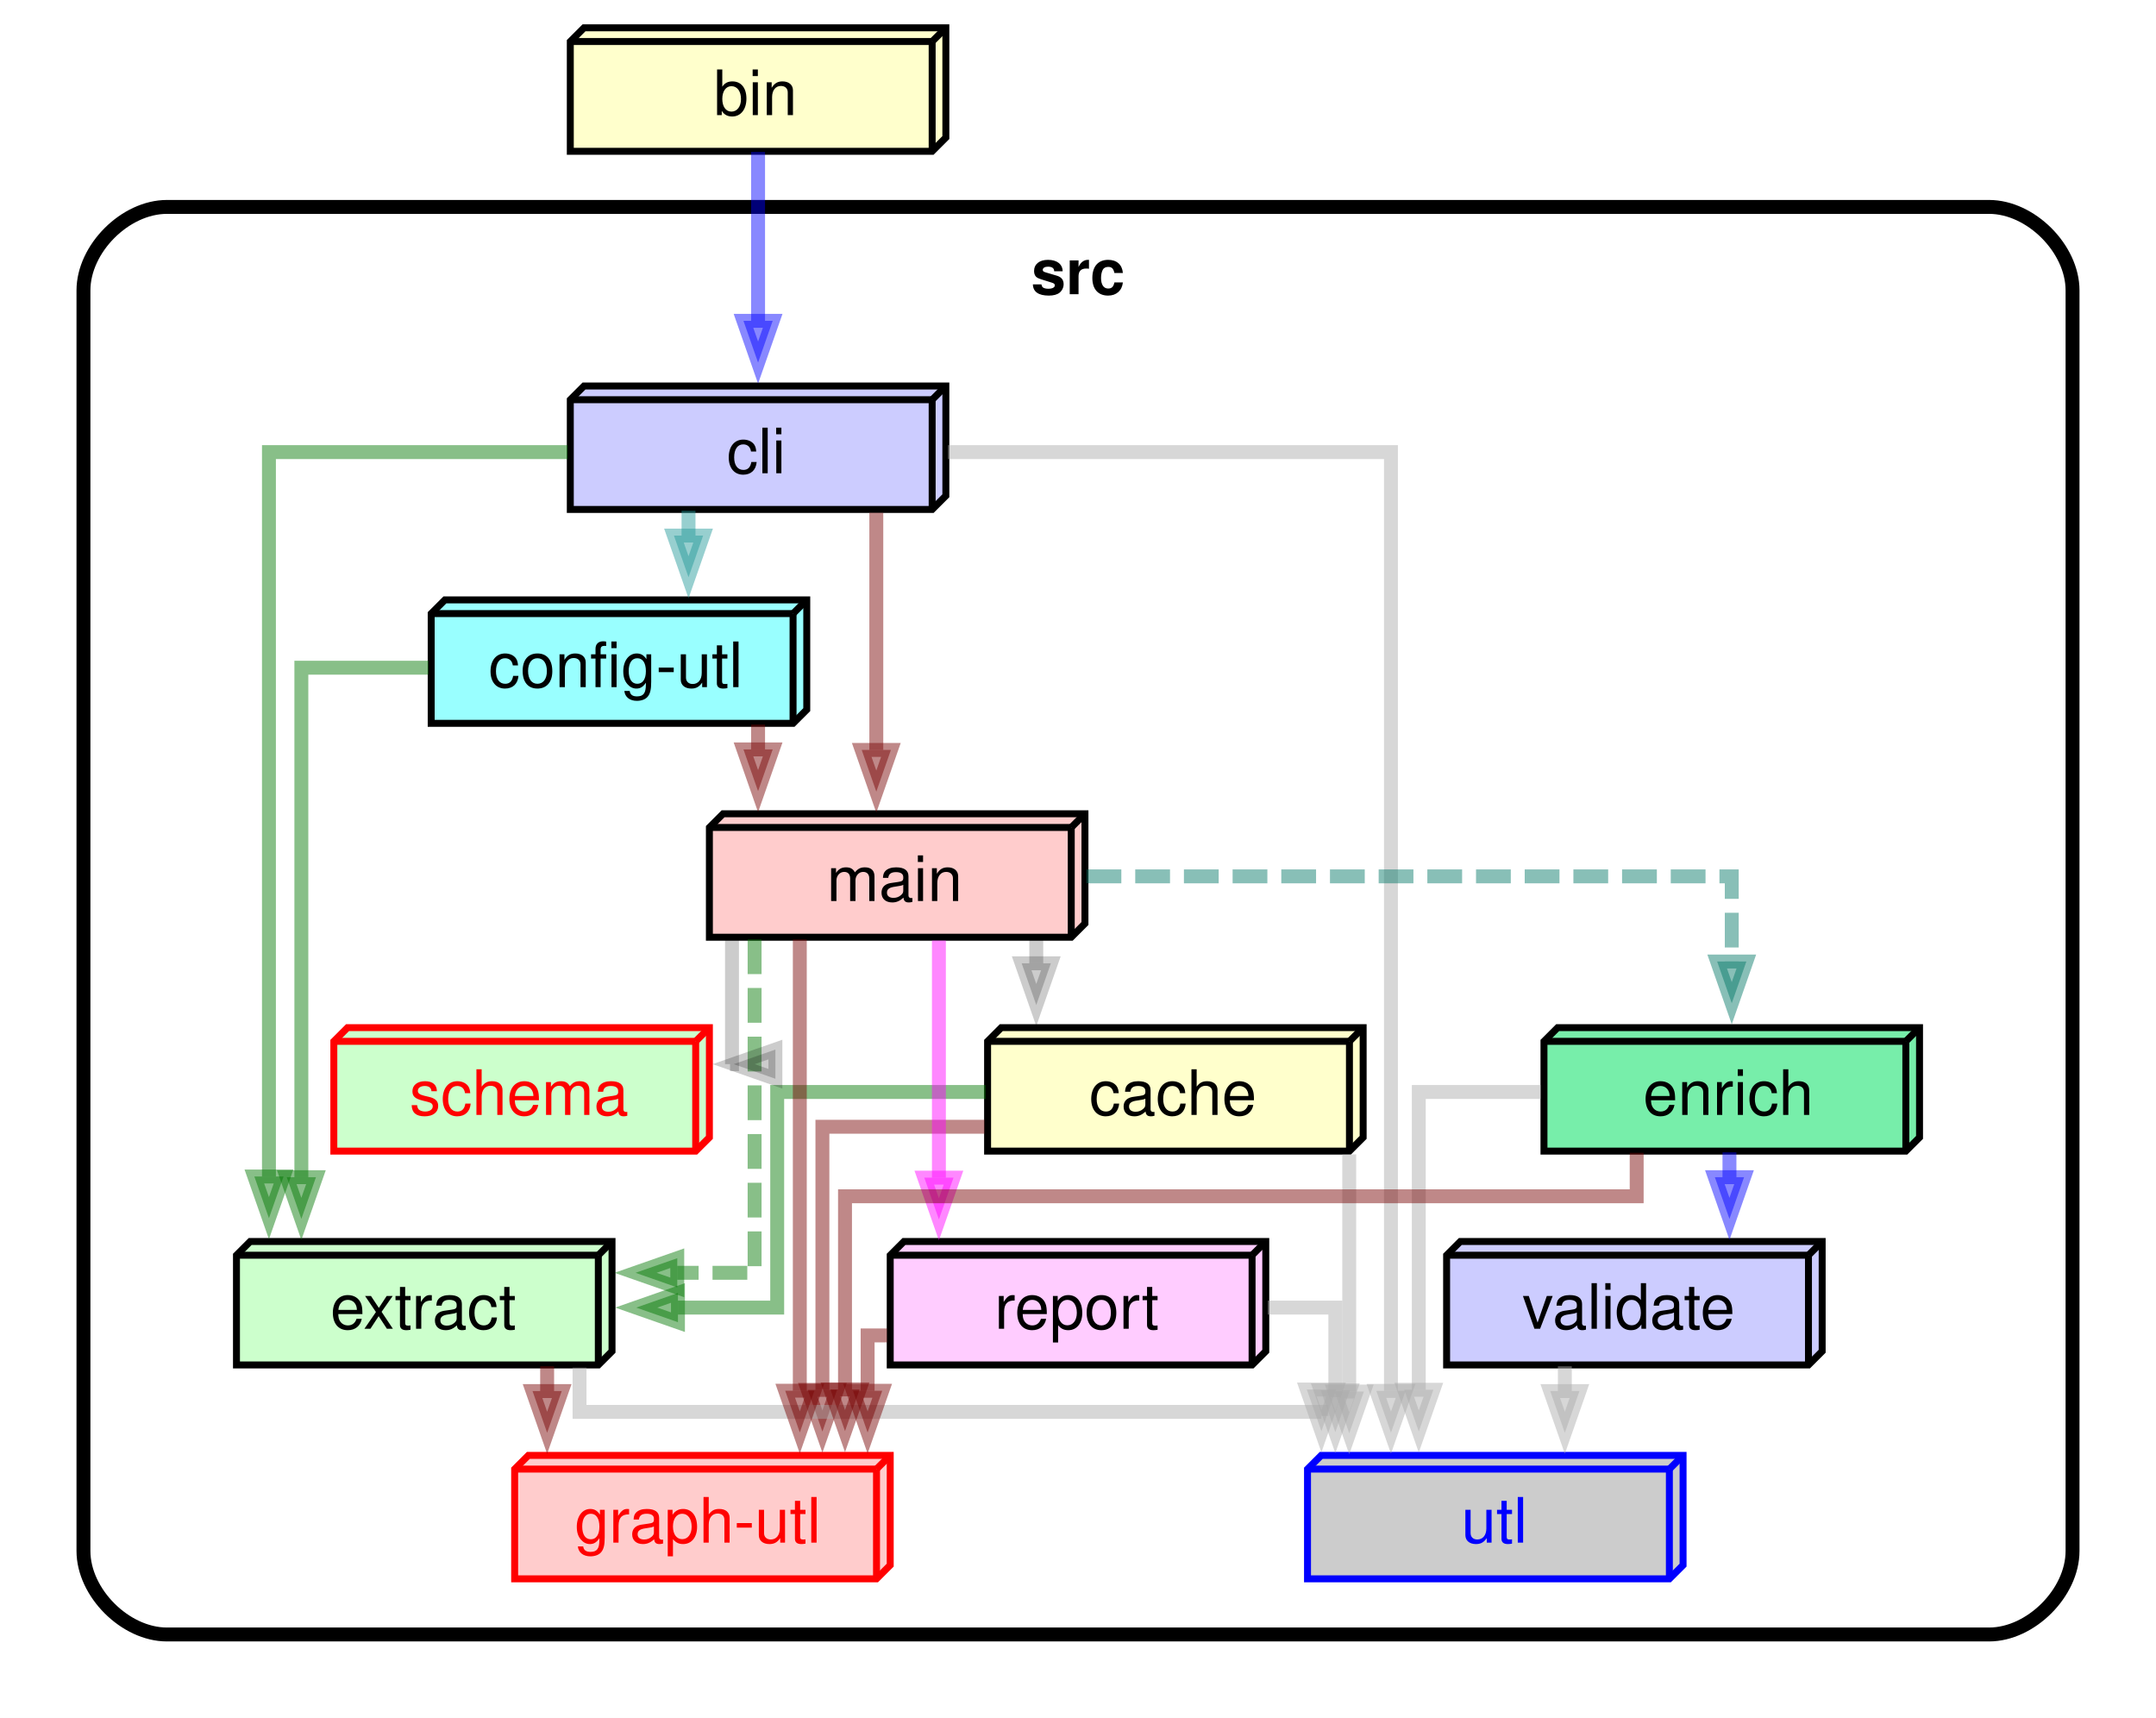
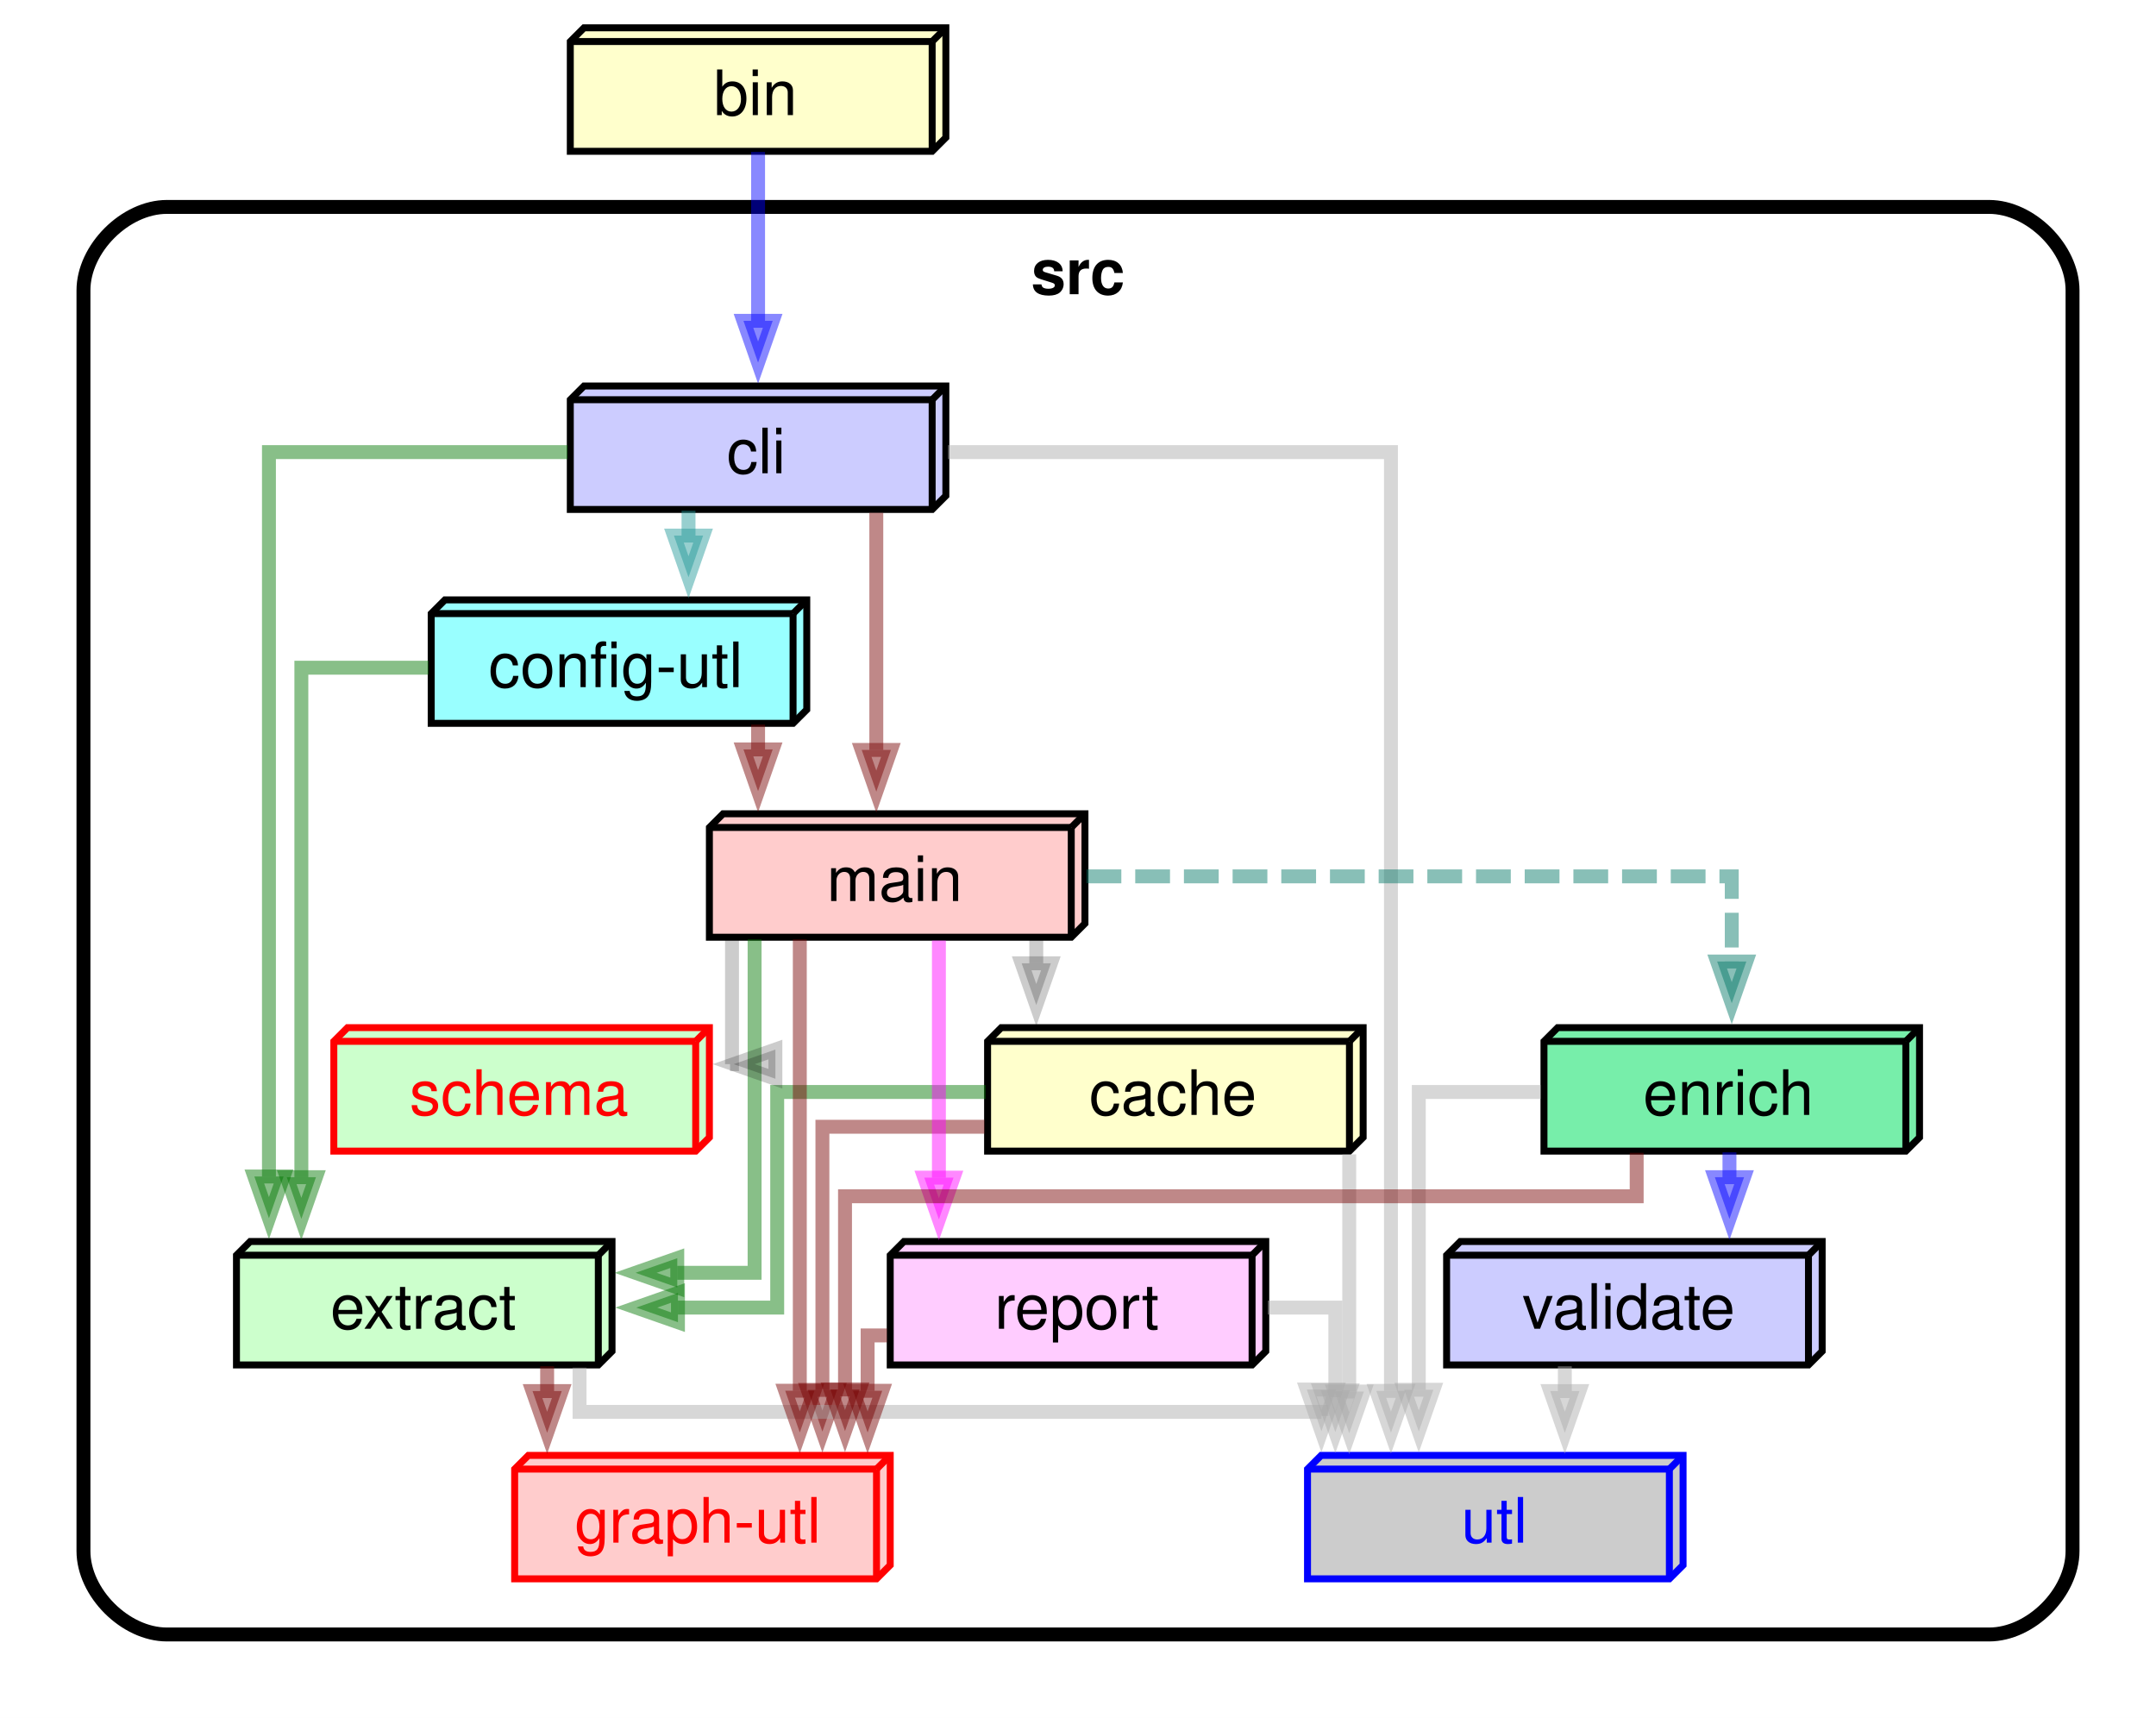
<svg xmlns="http://www.w3.org/2000/svg" xmlns:xlink="http://www.w3.org/1999/xlink" width="310pt" height="247pt" viewBox="0.00 0.00 310.00 247.00">
  <g id="graph0" class="graph" transform="scale(1 1) rotate(0) translate(4 243)">
    <polygon fill="white" stroke="none" points="-4,4 -4,-243 306,-243 306,4 -4,4" />
    <g id="clust1" class="cluster">
      <path fill="#ffffff" stroke="black" stroke-width="2" d="M20,-8C20,-8 282,-8 282,-8 288,-8 294,-14 294,-20 294,-20 294,-201.25 294,-201.25 294,-207.25 288,-213.25 282,-213.25 282,-213.25 20,-213.25 20,-213.25 14,-213.25 8,-207.25 8,-201.25 8,-201.25 8,-20 8,-20 8,-14 14,-8 20,-8" />
      <text text-anchor="middle" x="151" y="-200.7" font-family="Helvetica,sans-Serif" font-weight="bold" font-size="9.00">src</text>
    </g>
    <g id="node1" class="node">
      <g id="a_node1">
        <a xlink:href="https://github.com/sverweij/dependency-cruiser/blob/main/bin/" xlink:title="bin">
          <polygon fill="#ffffcc" stroke="black" points="132,-239 79.97,-239 78,-237.03 78,-221.25 130.03,-221.25 132,-223.22 132,-239" />
          <polyline fill="none" stroke="black" points="130.03,-237.03 78,-237.03" />
          <polyline fill="none" stroke="black" points="130.03,-237.03 130.03,-221.25" />
          <polyline fill="none" stroke="black" points="130.03,-237.03 132,-239" />
          <text text-anchor="start" x="98.62" y="-226.45" font-family="Helvetica,sans-Serif" font-size="9.00">bin</text>
        </a>
      </g>
    </g>
    <g id="node2" class="node">
      <g id="a_node2">
        <a xlink:href="https://github.com/sverweij/dependency-cruiser/blob/main/src/cli" xlink:title="cli">
          <polygon fill="#ccccff" stroke="black" points="132,-187.5 79.97,-187.5 78,-185.53 78,-169.75 130.03,-169.75 132,-171.72 132,-187.5" />
          <polyline fill="none" stroke="black" points="130.03,-185.53 78,-185.53" />
          <polyline fill="none" stroke="black" points="130.03,-185.53 130.03,-169.75" />
          <polyline fill="none" stroke="black" points="130.03,-185.53 132,-187.5" />
          <text text-anchor="start" x="100.5" y="-174.95" font-family="Helvetica,sans-Serif" font-size="9.00">cli</text>
        </a>
      </g>
    </g>
    <g id="edge1" class="edge">
      <path fill="none" stroke="#0000ff" stroke-width="2" stroke-opacity="0.467" d="M105,-221.15C105,-221.15 105,-196.87 105,-196.87" />
      <polygon fill="#0000ff" fill-opacity="0.467" stroke="#0000ff" stroke-width="2" stroke-opacity="0.467" points="107.1,-196.87 105,-190.87 102.9,-196.87 107.1,-196.87" />
    </g>
    <g id="node4" class="node">
      <g id="a_node4">
        <a xlink:href="https://github.com/sverweij/dependency-cruiser/blob/main/src/extract" xlink:title="extract">
          <polygon fill="#ccffcc" stroke="black" points="84,-64.5 31.97,-64.5 30,-62.53 30,-46.75 82.03,-46.75 84,-48.72 84,-64.5" />
          <polyline fill="none" stroke="black" points="82.03,-62.53 30,-62.53" />
          <polyline fill="none" stroke="black" points="82.03,-62.53 82.03,-46.75" />
          <polyline fill="none" stroke="black" points="82.03,-62.53 84,-64.5" />
          <text text-anchor="start" x="43.5" y="-51.95" font-family="Helvetica,sans-Serif" font-size="9.00">extract</text>
        </a>
      </g>
    </g>
    <g id="edge7" class="edge">
      <path fill="none" stroke="#007700" stroke-width="2" stroke-opacity="0.467" d="M77.61,-178C57.86,-178 34.67,-178 34.67,-178 34.67,-178 34.67,-73.85 34.67,-73.85" />
      <polygon fill="#007700" fill-opacity="0.467" stroke="#007700" stroke-width="2" stroke-opacity="0.467" points="36.77,-73.85 34.67,-67.85 32.57,-73.85 36.77,-73.85" />
    </g>
    <g id="node5" class="node">
      <g id="a_node5">
        <a xlink:href="https://github.com/sverweij/dependency-cruiser/blob/main/src/utl" xlink:title="utl-module-not-shared-enough">
          <polygon fill="#cccccc" stroke="blue" points="238,-33.75 185.97,-33.75 184,-31.78 184,-16 236.03,-16 238,-17.97 238,-33.75" />
          <polyline fill="none" stroke="blue" points="236.03,-31.78 184,-31.78" />
          <polyline fill="none" stroke="blue" points="236.03,-31.78 236.03,-16" />
          <polyline fill="none" stroke="blue" points="236.03,-31.78 238,-33.75" />
          <text text-anchor="start" x="206.12" y="-21.2" font-family="Helvetica,sans-Serif" font-size="9.00" fill="blue">utl</text>
        </a>
      </g>
    </g>
    <g id="edge8" class="edge">
      <path fill="none" stroke="#aaaaaa" stroke-width="2" stroke-opacity="0.467" d="M132.3,-178C159.11,-178 196,-178 196,-178 196,-178 196,-43.02 196,-43.02" />
      <polygon fill="#aaaaaa" fill-opacity="0.467" stroke="#aaaaaa" stroke-width="2" stroke-opacity="0.467" points="198.1,-43.02 196,-37.02 193.9,-43.02 198.1,-43.02" />
    </g>
    <g id="node7" class="node">
      <g id="a_node7">
        <a xlink:href="https://github.com/sverweij/dependency-cruiser/blob/main/src/config-utl" xlink:title="config-utl">
          <polygon fill="#99ffff" stroke="black" points="112,-156.75 59.97,-156.75 58,-154.78 58,-139 110.03,-139 112,-140.97 112,-156.75" />
          <polyline fill="none" stroke="black" points="110.03,-154.78 58,-154.78" />
          <polyline fill="none" stroke="black" points="110.03,-154.78 110.03,-139" />
          <polyline fill="none" stroke="black" points="110.03,-154.78 112,-156.75" />
          <text text-anchor="start" x="66.25" y="-144.2" font-family="Helvetica,sans-Serif" font-size="9.00">config-utl</text>
        </a>
      </g>
    </g>
    <g id="edge5" class="edge">
      <path fill="none" stroke="#229999" stroke-width="2" stroke-dasharray="5,2" stroke-opacity="0.467" d="M95,-169.57C95,-169.57 95,-166 95,-166" />
      <polygon fill="#229999" fill-opacity="0.467" stroke="#229999" stroke-width="2" stroke-opacity="0.467" points="97.1,-166 95,-160 92.9,-166 97.1,-166" />
    </g>
    <g id="node8" class="node">
      <g id="a_node8">
        <a xlink:href="https://github.com/sverweij/dependency-cruiser/blob/main/src/main" xlink:title="main">
          <polygon fill="#ffcccc" stroke="black" points="152,-126 99.97,-126 98,-124.03 98,-108.25 150.03,-108.25 152,-110.22 152,-126" />
          <polyline fill="none" stroke="black" points="150.03,-124.03 98,-124.03" />
          <polyline fill="none" stroke="black" points="150.03,-124.03 150.03,-108.25" />
          <polyline fill="none" stroke="black" points="150.03,-124.03 152,-126" />
          <text text-anchor="start" x="114.88" y="-113.45" font-family="Helvetica,sans-Serif" font-size="9.00">main</text>
        </a>
      </g>
    </g>
    <g id="edge6" class="edge">
      <path fill="none" stroke="#770000" stroke-width="2" stroke-opacity="0.467" d="M122,-169.28C122,-169.28 122,-135.18 122,-135.18" />
      <polygon fill="#770000" fill-opacity="0.467" stroke="#770000" stroke-width="2" stroke-opacity="0.467" points="124.1,-135.18 122,-129.18 119.9,-135.18 124.1,-135.18" />
    </g>
    <g id="node3" class="node">
      <g id="a_node3">
        <a xlink:href="https://github.com/sverweij/dependency-cruiser/blob/main/src/cache" xlink:title="cache">
          <polygon fill="#ffffcc" stroke="black" points="192,-95.25 139.97,-95.25 138,-93.28 138,-77.5 190.03,-77.5 192,-79.47 192,-95.25" />
          <polyline fill="none" stroke="black" points="190.03,-93.28 138,-93.28" />
          <polyline fill="none" stroke="black" points="190.03,-93.28 190.03,-77.5" />
          <polyline fill="none" stroke="black" points="190.03,-93.28 192,-95.25" />
          <text text-anchor="start" x="152.62" y="-82.7" font-family="Helvetica,sans-Serif" font-size="9.00">cache</text>
        </a>
      </g>
    </g>
    <g id="edge2" class="edge">
      <path fill="none" stroke="#007700" stroke-width="2" stroke-opacity="0.467" d="M137.72,-86C122.97,-86 107.75,-86 107.75,-86 107.75,-86 107.75,-55 107.75,-55 107.75,-55 93.48,-55 93.48,-55" />
      <polygon fill="#007700" fill-opacity="0.467" stroke="#007700" stroke-width="2" stroke-opacity="0.467" points="93.48,-52.9 87.48,-55 93.48,-57.1 93.48,-52.9" />
    </g>
    <g id="edge3" class="edge">
      <path fill="none" stroke="#aaaaaa" stroke-width="2" stroke-opacity="0.467" d="M190,-77.03C190,-77.03 190,-42.93 190,-42.93" />
      <polygon fill="#aaaaaa" fill-opacity="0.467" stroke="#aaaaaa" stroke-width="2" stroke-opacity="0.467" points="192.1,-42.93 190,-36.93 187.9,-42.93 192.1,-42.93" />
    </g>
    <g id="node6" class="node">
      <g id="a_node6">
        <a xlink:href="https://github.com/sverweij/dependency-cruiser/blob/main/src/graph-utl" xlink:title="not-unreachable-from-cli">
          <polygon fill="#ffcccc" stroke="red" points="124,-33.75 71.97,-33.75 70,-31.78 70,-16 122.03,-16 124,-17.97 124,-33.75" />
          <polyline fill="none" stroke="red" points="122.03,-31.78 70,-31.78" />
          <polyline fill="none" stroke="red" points="122.03,-31.78 122.03,-16" />
          <polyline fill="none" stroke="red" points="122.03,-31.78 124,-33.75" />
          <text text-anchor="start" x="78.62" y="-21.2" font-family="Helvetica,sans-Serif" font-size="9.00" fill="red">graph-utl</text>
        </a>
      </g>
    </g>
    <g id="edge4" class="edge">
      <path fill="none" stroke="#770000" stroke-width="2" stroke-opacity="0.467" d="M137.55,-81C125.59,-81 114.25,-81 114.25,-81 114.25,-81 114.25,-43.17 114.25,-43.17" />
      <polygon fill="#770000" fill-opacity="0.467" stroke="#770000" stroke-width="2" stroke-opacity="0.467" points="116.35,-43.17 114.25,-37.17 112.15,-43.17 116.35,-43.17" />
    </g>
    <g id="edge14" class="edge">
      <path fill="none" stroke="#aaaaaa" stroke-width="2" stroke-opacity="0.467" d="M79.33,-46.36C79.33,-42.99 79.33,-40 79.33,-40 79.33,-40 186,-40 186,-40 186,-40 186,-39.42 186,-39.42" />
      <polygon fill="#aaaaaa" fill-opacity="0.467" stroke="#aaaaaa" stroke-width="2" stroke-opacity="0.467" points="188.1,-43.22 186,-37.22 183.9,-43.22 188.1,-43.22" />
    </g>
    <g id="edge15" class="edge">
      <path fill="none" stroke="#770000" stroke-width="2" stroke-opacity="0.467" d="M74.67,-46.57C74.67,-46.57 74.67,-43 74.67,-43" />
      <polygon fill="#770000" fill-opacity="0.467" stroke="#770000" stroke-width="2" stroke-opacity="0.467" points="76.77,-43 74.67,-37 72.57,-43 76.77,-43" />
    </g>
    <g id="edge9" class="edge">
      <path fill="none" stroke="#007700" stroke-width="2" stroke-opacity="0.467" d="M57.64,-147C47.92,-147 39.33,-147 39.33,-147 39.33,-147 39.33,-73.75 39.33,-73.75" />
      <polygon fill="#007700" fill-opacity="0.467" stroke="#007700" stroke-width="2" stroke-opacity="0.467" points="41.43,-73.75 39.33,-67.75 37.23,-73.75 41.43,-73.75" />
    </g>
    <g id="edge10" class="edge">
      <path fill="none" stroke="#770000" stroke-width="2" stroke-opacity="0.467" d="M105,-138.82C105,-138.82 105,-135.25 105,-135.25" />
      <polygon fill="#770000" fill-opacity="0.467" stroke="#770000" stroke-width="2" stroke-opacity="0.467" points="107.1,-135.25 105,-129.25 102.9,-135.25 107.1,-135.25" />
    </g>
-     <g id="edge16" class="edge">
+     <g id="edge17" class="edge">
      <path fill="none" stroke="#000000" stroke-width="2" stroke-dasharray="5,2" stroke-opacity="0.2" d="M145,-108.07C145,-108.07 145,-104.5 145,-104.5" />
      <polygon fill="#000000" fill-opacity="0.2" stroke="#000000" stroke-width="2" stroke-opacity="0.2" points="147.1,-104.5 145,-98.5 142.9,-104.5 147.1,-104.5" />
    </g>
-     <g id="edge18" class="edge">
-       <path fill="none" stroke="#007700" stroke-width="2" stroke-dasharray="5,2" stroke-opacity="0.467" d="M104.5,-107.95C104.5,-91.8 104.5,-60 104.5,-60 104.5,-60 93.38,-60 93.38,-60" />
+     <g id="edge16" class="edge">
+       <path fill="none" stroke="#007700" stroke-width="2" stroke-opacity="0.467" d="M104.5,-107.95C104.5,-91.8 104.5,-60 104.5,-60 104.5,-60 93.38,-60 93.38,-60" />
      <polygon fill="#007700" fill-opacity="0.467" stroke="#007700" stroke-width="2" stroke-opacity="0.467" points="93.38,-57.9 87.38,-60 93.38,-62.1 93.38,-57.9" />
    </g>
    <g id="edge20" class="edge">
      <path fill="none" stroke="#770000" stroke-width="2" stroke-opacity="0.467" d="M111,-107.94C111,-107.94 111,-43.05 111,-43.05" />
      <polygon fill="#770000" fill-opacity="0.467" stroke="#770000" stroke-width="2" stroke-opacity="0.467" points="113.1,-43.05 111,-37.05 108.9,-43.05 113.1,-43.05" />
    </g>
    <g id="node9" class="node">
      <g id="a_node9">
        <a xlink:href="https://github.com/sverweij/dependency-cruiser/blob/main/src/enrich" xlink:title="enrich">
          <polygon fill="#77eeaa" stroke="black" points="272,-95.25 219.97,-95.25 218,-93.28 218,-77.5 270.03,-77.5 272,-79.47 272,-95.25" />
          <polyline fill="none" stroke="black" points="270.03,-93.28 218,-93.28" />
          <polyline fill="none" stroke="black" points="270.03,-93.28 270.03,-77.5" />
          <polyline fill="none" stroke="black" points="270.03,-93.28 272,-95.25" />
          <text text-anchor="start" x="232.25" y="-82.7" font-family="Helvetica,sans-Serif" font-size="9.00">enrich</text>
        </a>
      </g>
    </g>
-     <g id="edge17" class="edge">
+     <g id="edge18" class="edge">
      <path fill="none" stroke="#007766" stroke-width="2" stroke-dasharray="5,2" stroke-opacity="0.467" d="M152.23,-117C187.63,-117 245,-117 245,-117 245,-117 245,-104.76 245,-104.76" />
      <polygon fill="#007766" fill-opacity="0.467" stroke="#007766" stroke-width="2" stroke-opacity="0.467" points="247.1,-104.76 245,-98.76 242.9,-104.76 247.1,-104.76" />
    </g>
    <g id="node11" class="node">
      <g id="a_node11">
        <a xlink:href="https://github.com/sverweij/dependency-cruiser/blob/main/src/report" xlink:title="report">
          <polygon fill="#ffccff" stroke="black" points="178,-64.5 125.97,-64.5 124,-62.53 124,-46.75 176.03,-46.75 178,-48.72 178,-64.5" />
          <polyline fill="none" stroke="black" points="176.03,-62.53 124,-62.53" />
          <polyline fill="none" stroke="black" points="176.03,-62.53 176.03,-46.75" />
          <polyline fill="none" stroke="black" points="176.03,-62.53 178,-64.5" />
          <text text-anchor="start" x="139" y="-51.95" font-family="Helvetica,sans-Serif" font-size="9.00">report</text>
        </a>
      </g>
    </g>
    <g id="edge19" class="edge">
      <path fill="none" stroke="#ff00ff" stroke-width="2" stroke-opacity="0.467" d="M131,-107.78C131,-107.78 131,-73.68 131,-73.68" />
      <polygon fill="#ff00ff" fill-opacity="0.467" stroke="#ff00ff" stroke-width="2" stroke-opacity="0.467" points="133.1,-73.68 131,-67.68 128.9,-73.68 133.1,-73.68" />
    </g>
    <g id="node12" class="node">
      <g id="a_node12">
        <a xlink:href="https://github.com/sverweij/dependency-cruiser/blob/main/src/schema" xlink:title="not-unreachable-from-cli">
          <polygon fill="#ccffcc" stroke="red" points="98,-95.25 45.97,-95.25 44,-93.28 44,-77.5 96.03,-77.5 98,-79.47 98,-95.25" />
          <polyline fill="none" stroke="red" points="96.03,-93.28 44,-93.28" />
          <polyline fill="none" stroke="red" points="96.03,-93.28 96.03,-77.5" />
          <polyline fill="none" stroke="red" points="96.03,-93.28 98,-95.25" />
          <text text-anchor="start" x="54.88" y="-82.7" font-family="Helvetica,sans-Serif" font-size="9.00" fill="red">schema</text>
        </a>
      </g>
    </g>
    <g id="edge21" class="edge">
      <path fill="none" stroke="#000000" stroke-width="2" stroke-opacity="0.2" d="M101.25,-107.94C101.25,-100.07 101.25,-90 101.25,-90 101.25,-90 100.97,-90 100.97,-90" />
      <polygon fill="#000000" fill-opacity="0.2" stroke="#000000" stroke-width="2" stroke-opacity="0.2" points="107.49,-87.9 101.49,-90 107.49,-92.1 107.49,-87.9" />
    </g>
    <g id="edge13" class="edge">
      <path fill="none" stroke="#aaaaaa" stroke-width="2" stroke-opacity="0.467" d="M217.53,-86C208.16,-86 200,-86 200,-86 200,-86 200,-43.19 200,-43.19" />
      <polygon fill="#aaaaaa" fill-opacity="0.467" stroke="#aaaaaa" stroke-width="2" stroke-opacity="0.467" points="202.1,-43.19 200,-37.19 197.9,-43.19 202.1,-43.19" />
    </g>
-     <g id="edge12" class="edge">
+     <g id="edge11" class="edge">
      <path fill="none" stroke="#770000" stroke-width="2" stroke-opacity="0.467" d="M231.33,-77.25C231.33,-73.94 231.33,-71 231.33,-71 231.33,-71 117.5,-71 117.5,-71 117.5,-71 117.5,-43.24 117.5,-43.24" />
      <polygon fill="#770000" fill-opacity="0.467" stroke="#770000" stroke-width="2" stroke-opacity="0.467" points="119.6,-43.24 117.5,-37.24 115.4,-43.24 119.6,-43.24" />
    </g>
    <g id="node10" class="node">
      <g id="a_node10">
        <a xlink:href="https://github.com/sverweij/dependency-cruiser/blob/main/src/validate" xlink:title="validate">
          <polygon fill="#ccccff" stroke="black" points="258,-64.5 205.97,-64.5 204,-62.53 204,-46.75 256.03,-46.75 258,-48.72 258,-64.5" />
          <polyline fill="none" stroke="black" points="256.03,-62.53 204,-62.53" />
          <polyline fill="none" stroke="black" points="256.03,-62.53 256.03,-46.75" />
          <polyline fill="none" stroke="black" points="256.03,-62.53 258,-64.5" />
          <text text-anchor="start" x="214.88" y="-51.95" font-family="Helvetica,sans-Serif" font-size="9.00">validate</text>
        </a>
      </g>
    </g>
-     <g id="edge11" class="edge">
+     <g id="edge12" class="edge">
      <path fill="none" stroke="#0000ff" stroke-width="2" stroke-opacity="0.467" d="M244.67,-77.32C244.67,-77.32 244.67,-73.75 244.67,-73.75" />
      <polygon fill="#0000ff" fill-opacity="0.467" stroke="#0000ff" stroke-width="2" stroke-opacity="0.467" points="246.77,-73.75 244.67,-67.75 242.57,-73.75 246.77,-73.75" />
    </g>
    <g id="edge24" class="edge">
      <path fill="none" stroke="#aaaaaa" stroke-width="2" stroke-opacity="0.467" d="M221,-46.57C221,-46.57 221,-43 221,-43" />
      <polygon fill="#aaaaaa" fill-opacity="0.467" stroke="#aaaaaa" stroke-width="2" stroke-opacity="0.467" points="223.1,-43 221,-37 218.9,-43 223.1,-43" />
    </g>
    <g id="edge23" class="edge">
      <path fill="none" stroke="#aaaaaa" stroke-width="2" stroke-opacity="0.467" d="M178.28,-55C183.82,-55 188,-55 188,-55 188,-55 188,-43.1 188,-43.1" />
      <polygon fill="#aaaaaa" fill-opacity="0.467" stroke="#aaaaaa" stroke-width="2" stroke-opacity="0.467" points="190.1,-43.1 188,-37.1 185.9,-43.1 190.1,-43.1" />
    </g>
    <g id="edge22" class="edge">
      <path fill="none" stroke="#770000" stroke-width="2" stroke-opacity="0.467" d="M123.54,-51C121.81,-51 120.75,-51 120.75,-51 120.75,-51 120.75,-43.04 120.75,-43.04" />
      <polygon fill="#770000" fill-opacity="0.467" stroke="#770000" stroke-width="2" stroke-opacity="0.467" points="122.85,-43.04 120.75,-37.04 118.65,-43.04 122.85,-43.04" />
    </g>
  </g>
</svg>
